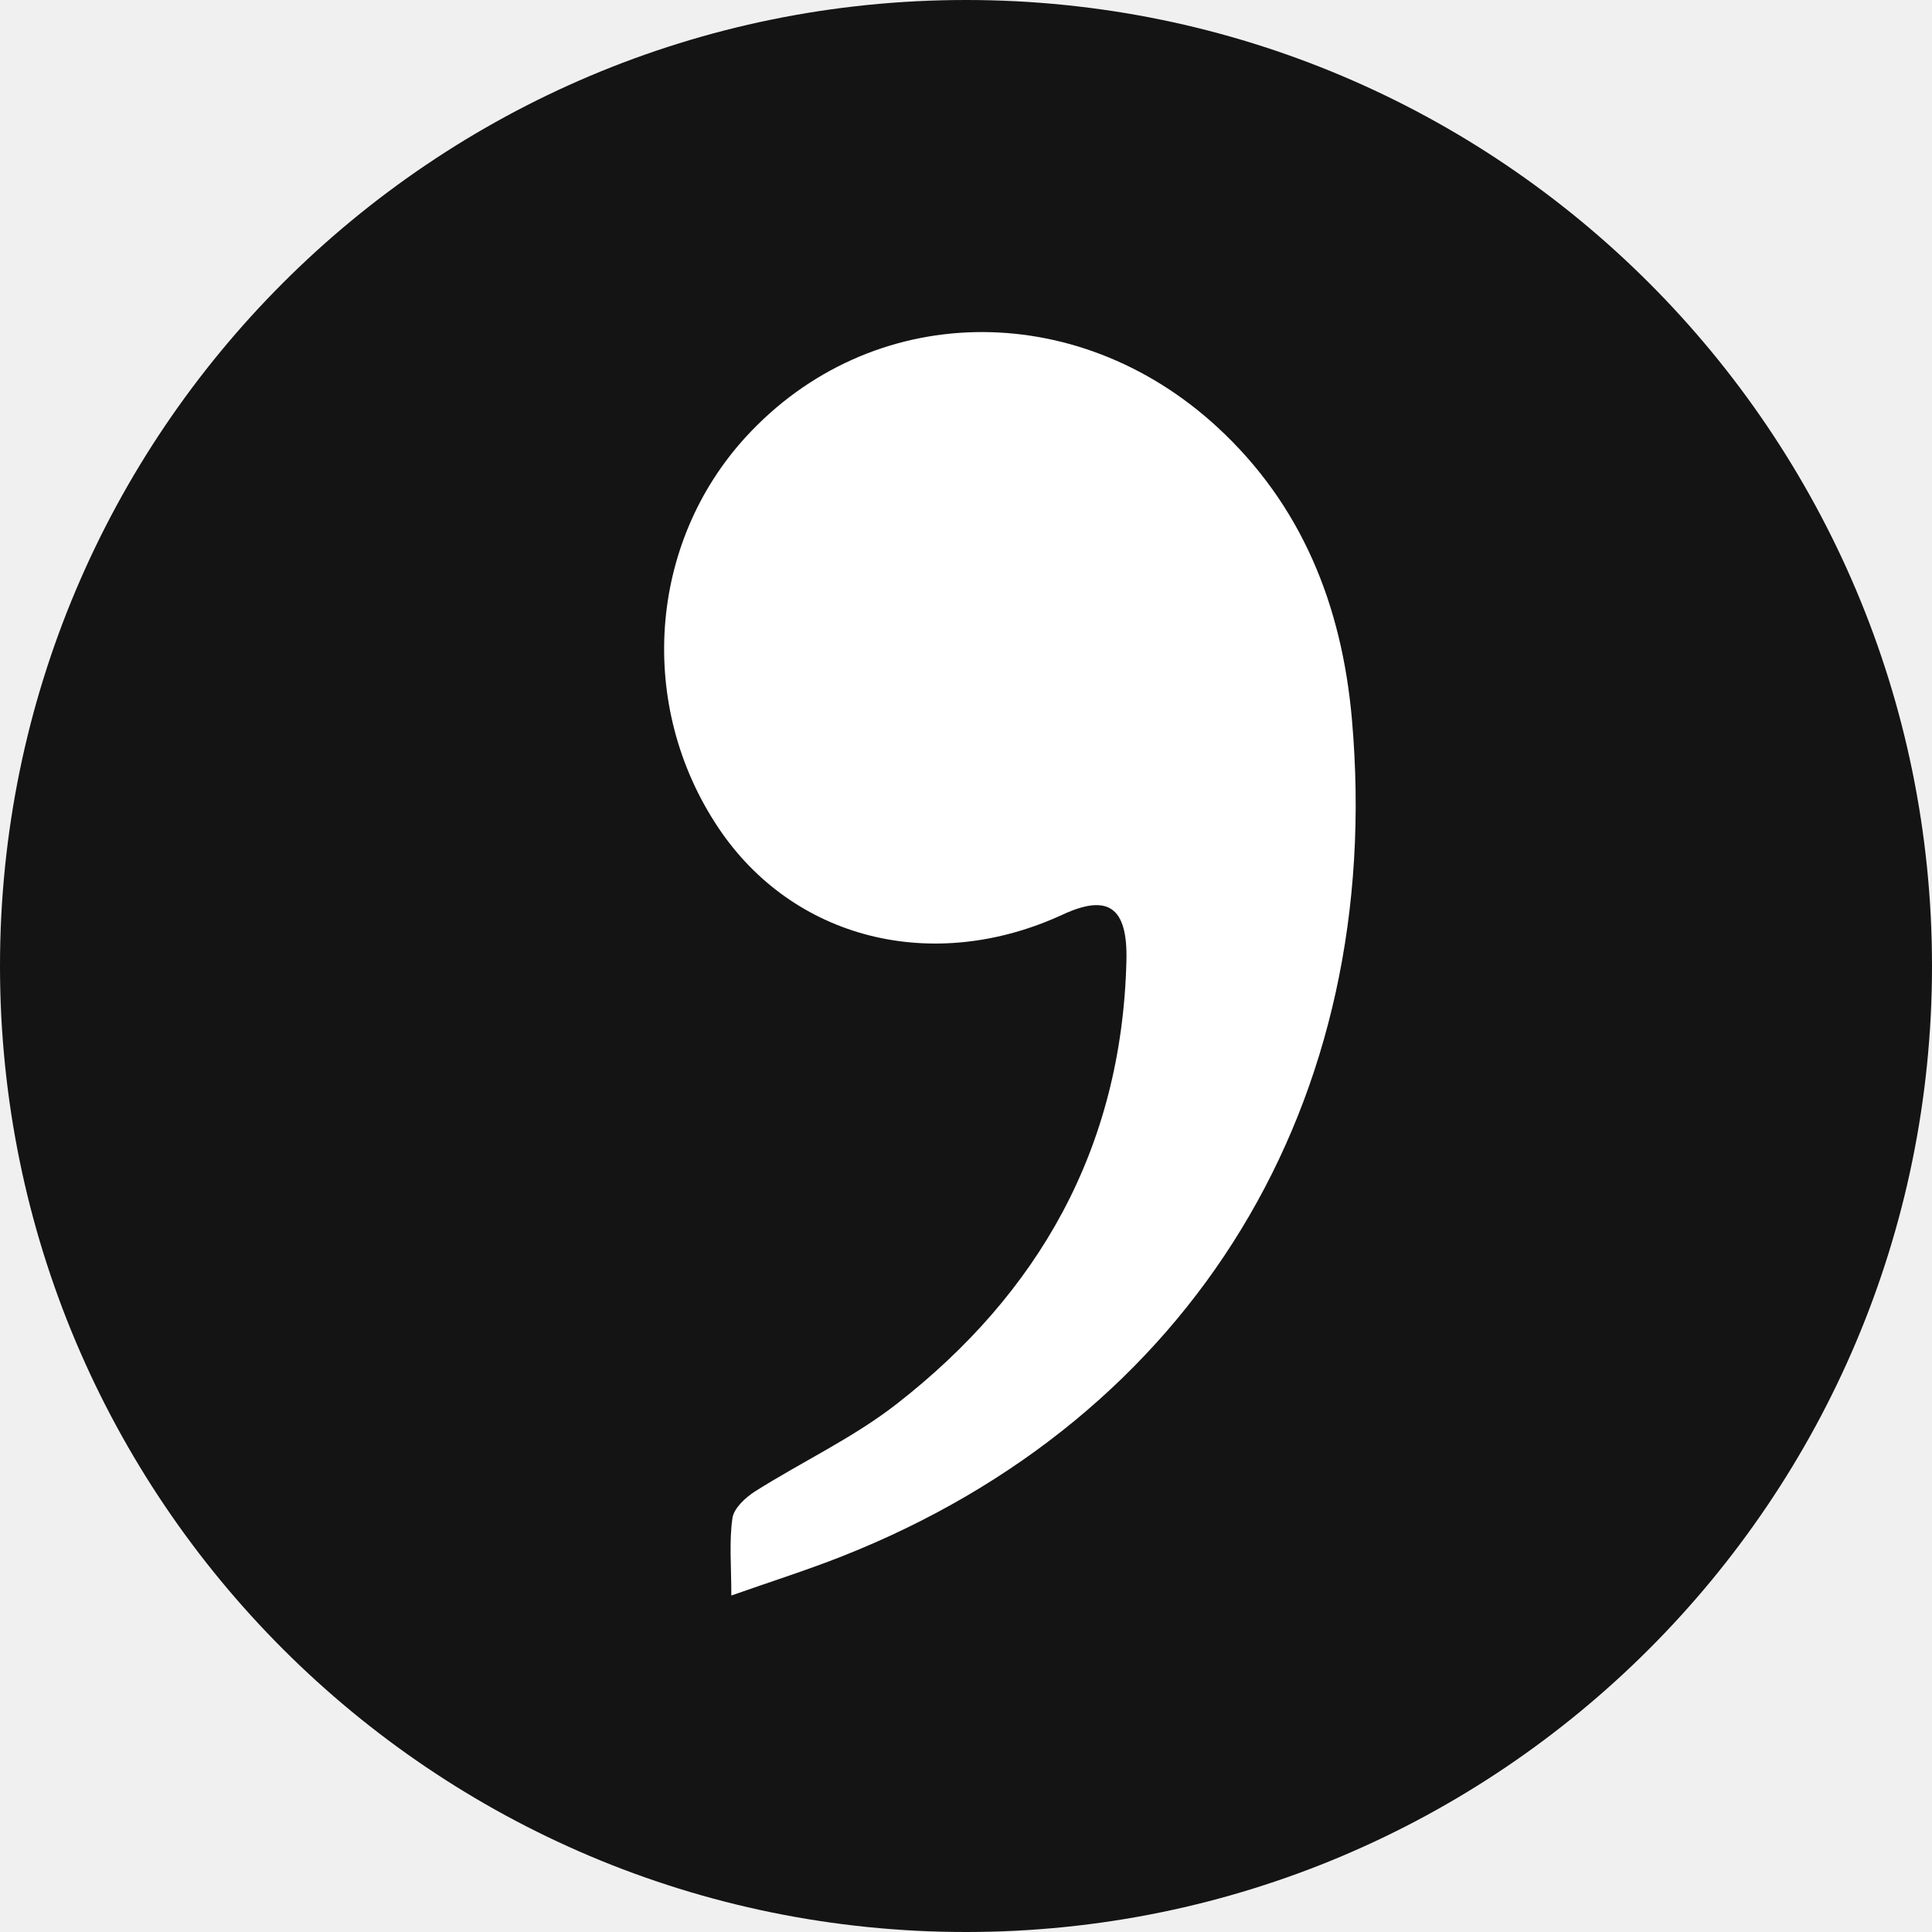
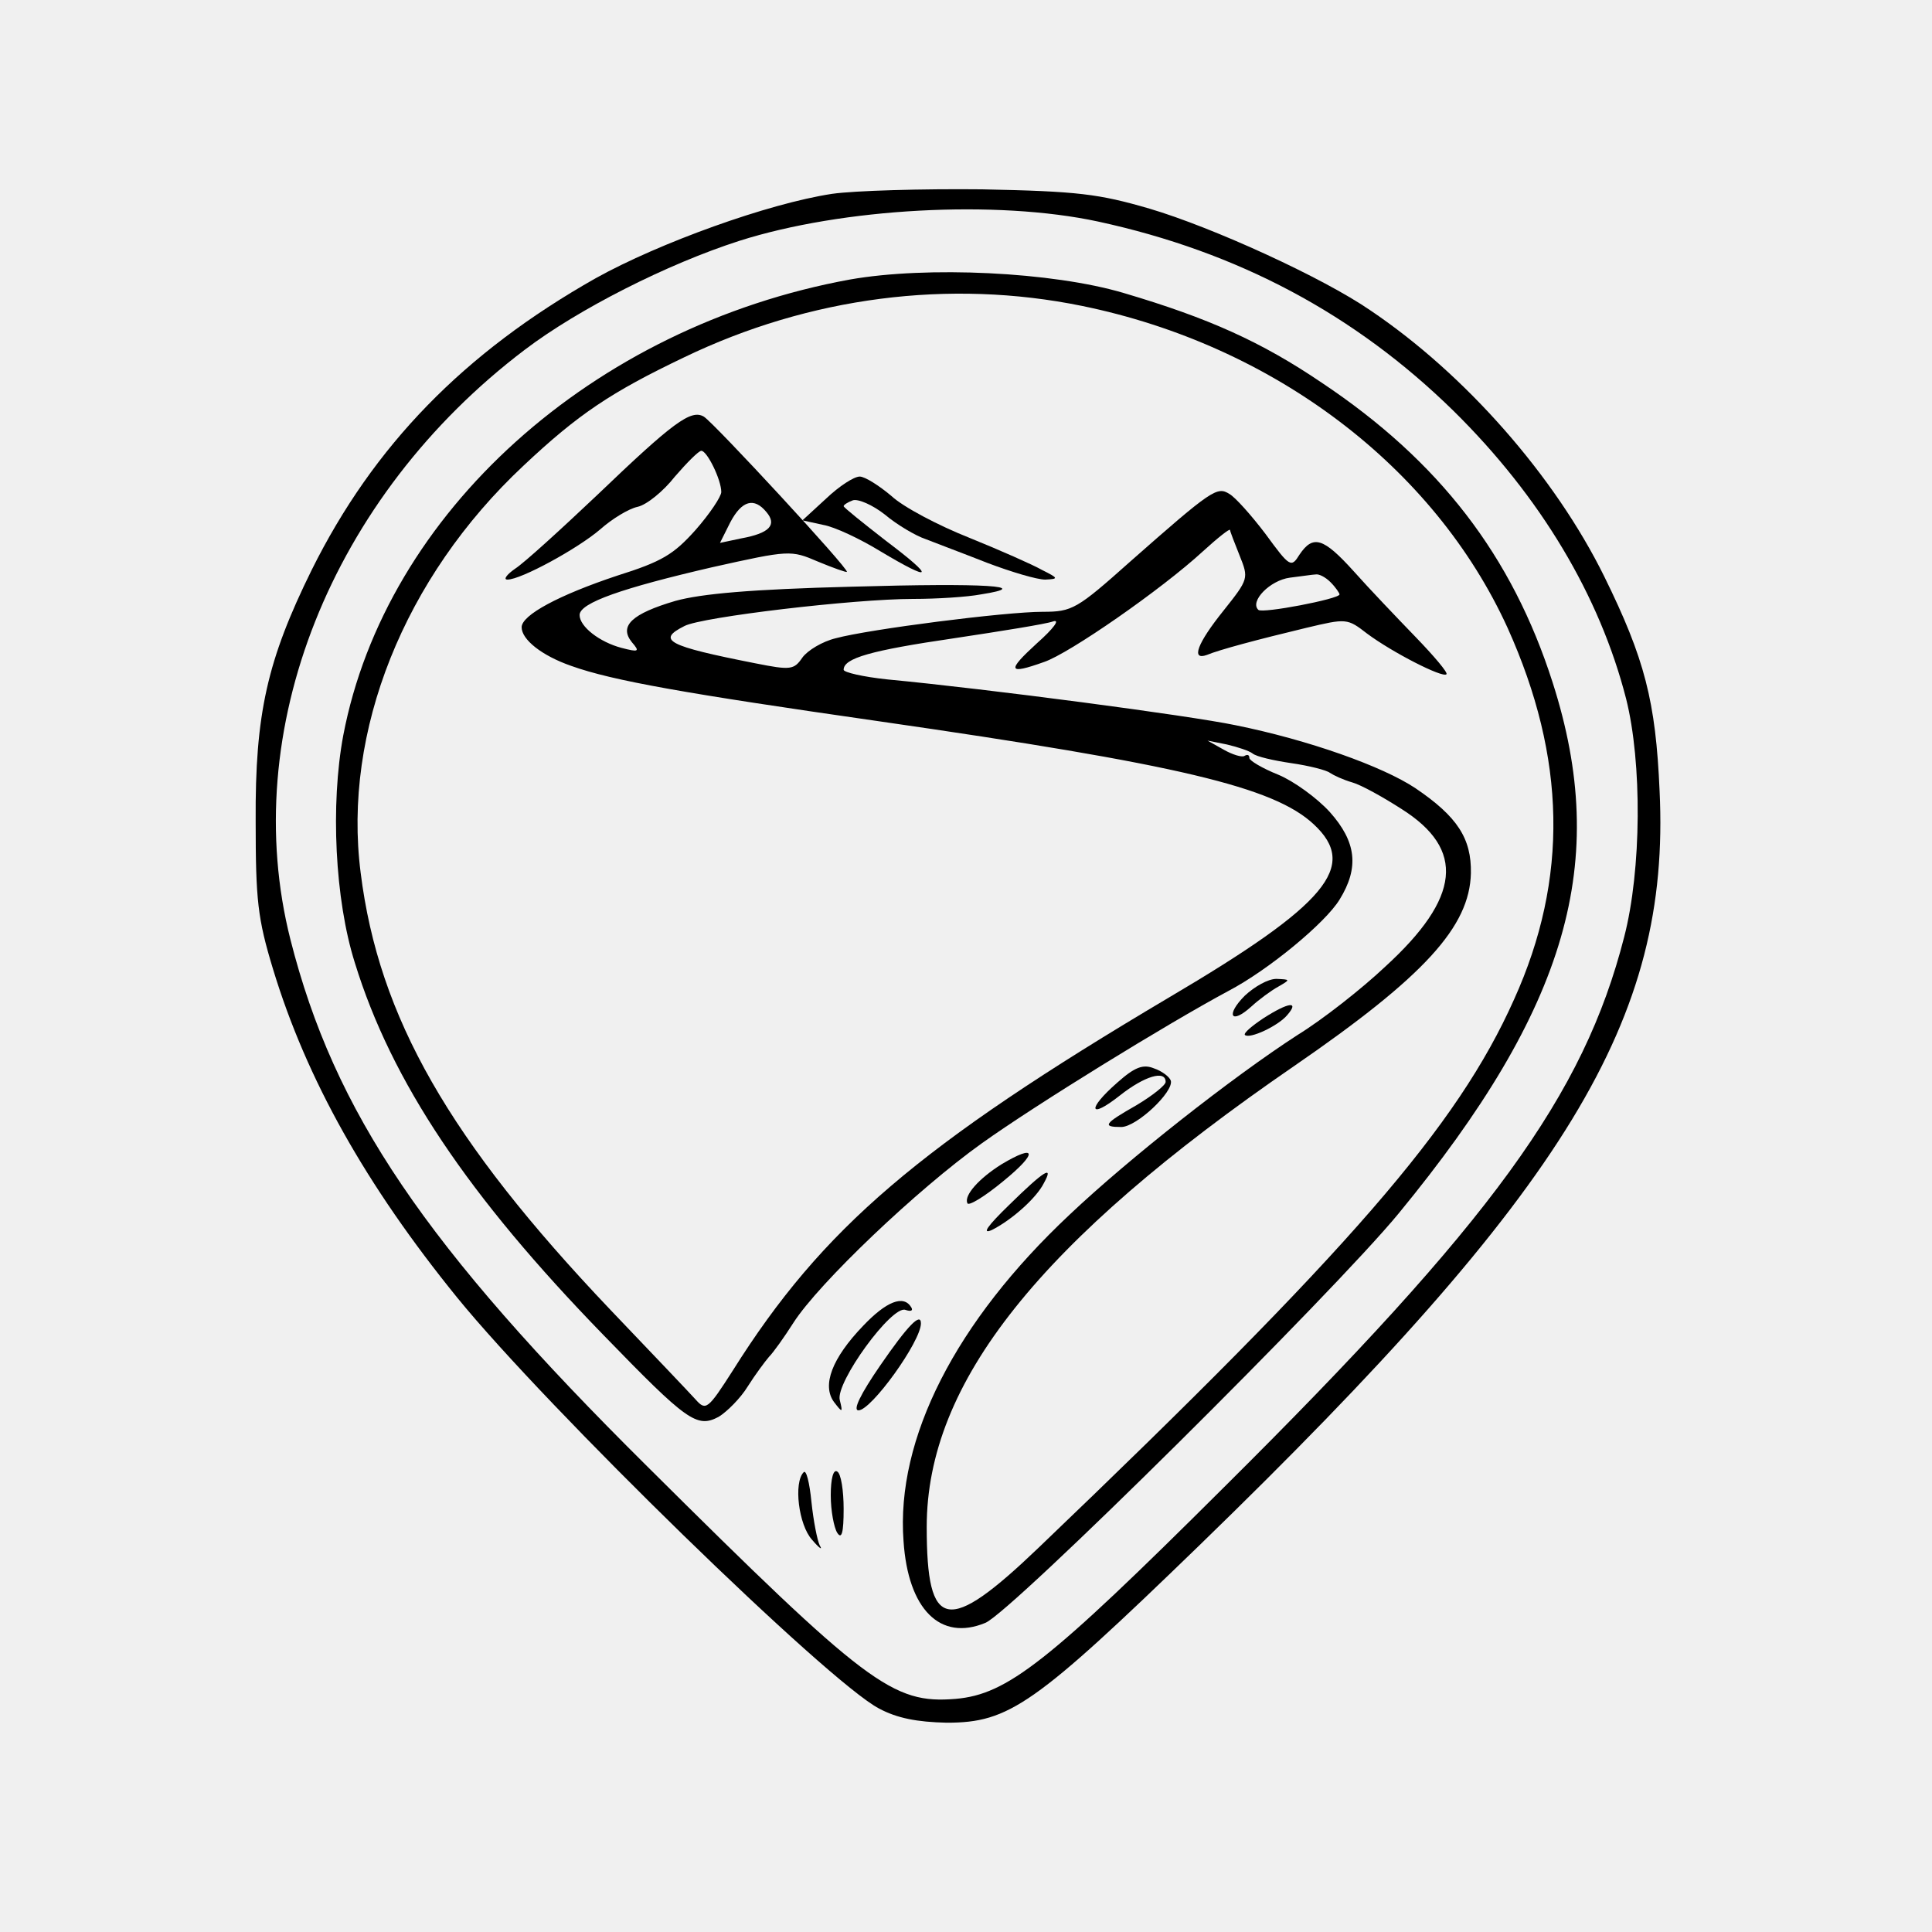
- <svg xmlns="http://www.w3.org/2000/svg" width="128" height="128" viewBox="0 0 128 128" fill="none">
-   <rect width="128" height="128" rx="64" fill="#141414" />
-   <path fill-rule="evenodd" clip-rule="evenodd" d="M48.453 105.707C48.453 103.77 48.301 102.148 48.525 100.584C48.62 99.917 49.401 99.203 50.038 98.8C53.144 96.836 56.517 95.268 59.408 93.015C68.774 85.719 74.326 76.113 74.629 63.635C74.715 60.093 73.408 59.207 70.422 60.587C61.802 64.572 52.532 62.236 47.586 54.831C42.191 46.755 42.95 36.003 49.414 28.948C57.671 19.938 71.256 19.668 80.624 28.273C86.236 33.428 88.903 40.084 89.568 47.655C91.797 73.018 79.031 93.923 55.797 103.106C53.498 104.015 51.139 104.761 48.453 105.707Z" fill="white" />
+ <svg xmlns="http://www.w3.org/2000/svg" version="1.0" width="300pt" height="300pt" viewBox="0 0 300 300" preserveAspectRatio="xMidYMid meet">
+   <g transform="translate(0,300) scale(0.1,-0.1)" fill="#000000" stroke="none">
+     <path d="M1292 2699 c-99 -15 -268 -76 -367 -131 -205 -116 -345 -260 -441 -453 -69 -140 -88 -223 -87 -390 0 -123 3 -151 27 -230 52 -171 144 -335 286 -510 140 -172 576 -597 655 -638 28 -15 59 -21 105 -22 97 0 136 27 393 276 572 555 731 816 714 1171 -6 139 -23 205 -86 333 -77 156 -216 314 -363 413 -74 51 -245 129 -343 158 -79 23 -111 27 -260 30 -93 1 -198 -2 -233 -7z m413 -43 c217 -47 399 -144 552 -294 135 -133 227 -287 268 -447 25 -99 24 -266 -3 -370 -63 -246 -205 -441 -622 -855 -273 -272 -336 -321 -416 -328 -98 -8 -137 21 -479 361 -345 342 -486 550 -554 818 -82 324 63 688 364 916 83 63 221 133 333 169 160 51 399 64 557 30z" />
+     <path d="M1320 2566 c-400 -73 -721 -362 -787 -708 -20 -107 -13 -255 18 -353 57 -185 176 -362 386 -578 130 -134 145 -145 179 -127 13 8 34 29 45 47 12 19 27 39 33 46 7 7 24 31 38 53 39 61 192 207 293 279 84 60 287 185 382 236 63 33 151 106 173 142 31 50 26 90 -15 136 -20 22 -56 48 -80 58 -25 10 -45 22 -45 26 0 5 -3 6 -8 3 -4 -2 -18 2 -32 10 l-25 14 30 -6 c17 -4 35 -10 40 -14 6 -5 33 -11 60 -15 28 -4 55 -11 60 -15 6 -4 21 -11 35 -15 14 -4 48 -23 76 -41 100 -63 92 -138 -25 -245 -36 -34 -97 -82 -136 -106 -102 -66 -262 -192 -354 -279 -177 -166 -270 -348 -258 -507 7 -106 57 -156 127 -127 40 16 541 513 642 636 263 320 328 546 239 824 -63 197 -176 344 -359 466 -93 63 -175 100 -307 139 -111 33 -306 42 -425 21z m360 -41 c298 -61 547 -250 661 -500 91 -202 95 -389 10 -577 -88 -197 -254 -388 -738 -851 -142 -136 -174 -130 -174 32 0 224 175 444 571 716 202 139 272 216 274 299 1 54 -21 88 -86 132 -51 34 -166 75 -280 98 -72 15 -382 56 -540 71 -38 4 -68 11 -68 15 0 18 42 30 172 49 73 11 142 22 153 26 12 4 1 -11 -25 -34 -47 -43 -45 -49 11 -29 39 13 183 113 247 172 23 21 42 36 42 33 0 -2 7 -20 15 -40 14 -35 14 -36 -25 -85 -41 -51 -51 -78 -26 -69 19 8 79 24 154 42 63 15 64 15 95 -9 39 -29 117 -69 123 -63 3 2 -19 28 -48 58 -29 30 -72 75 -96 102 -47 52 -63 57 -84 26 -13 -21 -15 -20 -53 32 -22 29 -47 57 -56 62 -19 12 -27 7 -154 -105 -83 -74 -90 -78 -136 -78 -58 0 -269 -27 -321 -41 -21 -5 -44 -19 -52 -30 -13 -19 -18 -20 -73 -9 -137 27 -154 36 -110 58 27 14 263 42 355 42 37 0 84 3 105 7 83 13 9 18 -200 12 -157 -4 -234 -11 -274 -22 -68 -20 -88 -39 -68 -64 13 -15 11 -16 -16 -9 -34 9 -65 33 -65 51 0 19 67 42 205 74 121 27 123 27 165 9 24 -10 44 -17 45 -16 4 4 -206 231 -222 241 -20 12 -48 -9 -166 -122 -56 -53 -113 -105 -127 -114 -13 -9 -19 -17 -12 -17 21 0 109 48 144 78 18 16 44 32 58 35 14 3 40 24 58 47 19 22 37 40 41 40 9 0 31 -45 31 -64 0 -7 -18 -34 -40 -59 -34 -38 -52 -49 -122 -71 -90 -30 -148 -61 -148 -80 0 -19 31 -44 77 -60 64 -23 178 -43 478 -86 465 -67 613 -102 675 -160 70 -65 21 -124 -225 -269 -388 -230 -538 -358 -677 -579 -39 -61 -42 -63 -58 -45 -9 10 -69 73 -133 140 -249 262 -359 453 -387 678 -28 219 67 458 253 632 85 80 136 114 249 168 195 94 412 122 618 80z m-490 -320 c17 -20 5 -33 -39 -41 l-33 -7 16 32 c18 34 37 39 56 16z m876 -109 c8 -8 14 -17 14 -19 0 -7 -120 -30 -126 -24 -14 13 18 46 49 50 17 2 36 5 40 5 5 1 15 -4 23 -12z" />
+     <path d="M1283 2226 l-37 -34 32 -7 c18 -3 58 -22 89 -41 82 -49 86 -42 9 16 -36 28 -66 52 -66 54 0 2 6 6 14 9 8 3 31 -7 50 -22 19 -16 48 -33 63 -38 15 -6 58 -22 96 -37 37 -14 77 -26 90 -26 21 1 21 2 -5 15 -14 8 -66 31 -113 50 -48 19 -103 48 -121 65 -19 16 -41 30 -49 30 -9 0 -32 -15 -52 -34z" />
+     <path d="M1933 1454 c-30 -30 -22 -46 10 -17 12 11 31 25 42 31 19 11 19 11 -3 12 -13 0 -34 -12 -49 -26z" />
+     <path d="M1962 1419 c-18 -12 -31 -23 -29 -26 7 -7 52 14 66 31 19 22 2 20 -37 -5z" />
+     <path d="M1735 1319 c-48 -42 -44 -58 4 -20 38 30 71 40 71 21 0 -5 -20 -21 -45 -36 -51 -29 -54 -34 -24 -34 24 0 82 55 77 72 -2 6 -14 15 -26 19 -17 7 -30 2 -57 -22z" />
+     <path d="M1555 1192 c-35 -22 -58 -48 -53 -60 1 -6 27 10 56 34 54 44 52 59 -3 26z" />
+     <path d="M1567 1129 c-34 -33 -43 -46 -27 -39 30 15 69 49 81 73 16 29 0 19 -54 -34z" />
+     <path d="M1340 941 c-48 -50 -64 -92 -45 -118 13 -17 14 -17 9 3 -7 27 81 148 102 140 9 -3 12 -1 9 4 -12 20 -39 9 -75 -29z" />
+     <path d="M1367 880 c-31 -45 -43 -70 -34 -70 20 0 97 107 97 135 0 18 -21 -4 -63 -65z" />
+     <path d="M1248 714 c-16 -16 -8 -82 13 -105 11 -13 17 -17 12 -9 -4 8 -10 39 -13 68 -3 30 -8 50 -12 46z" />
+     <path d="M1290 678 c0 -24 5 -50 10 -58 7 -11 10 0 10 37 0 28 -4 55 -10 58 -6 4 -10 -11 -10 -37z" />
+   </g>
</svg>
